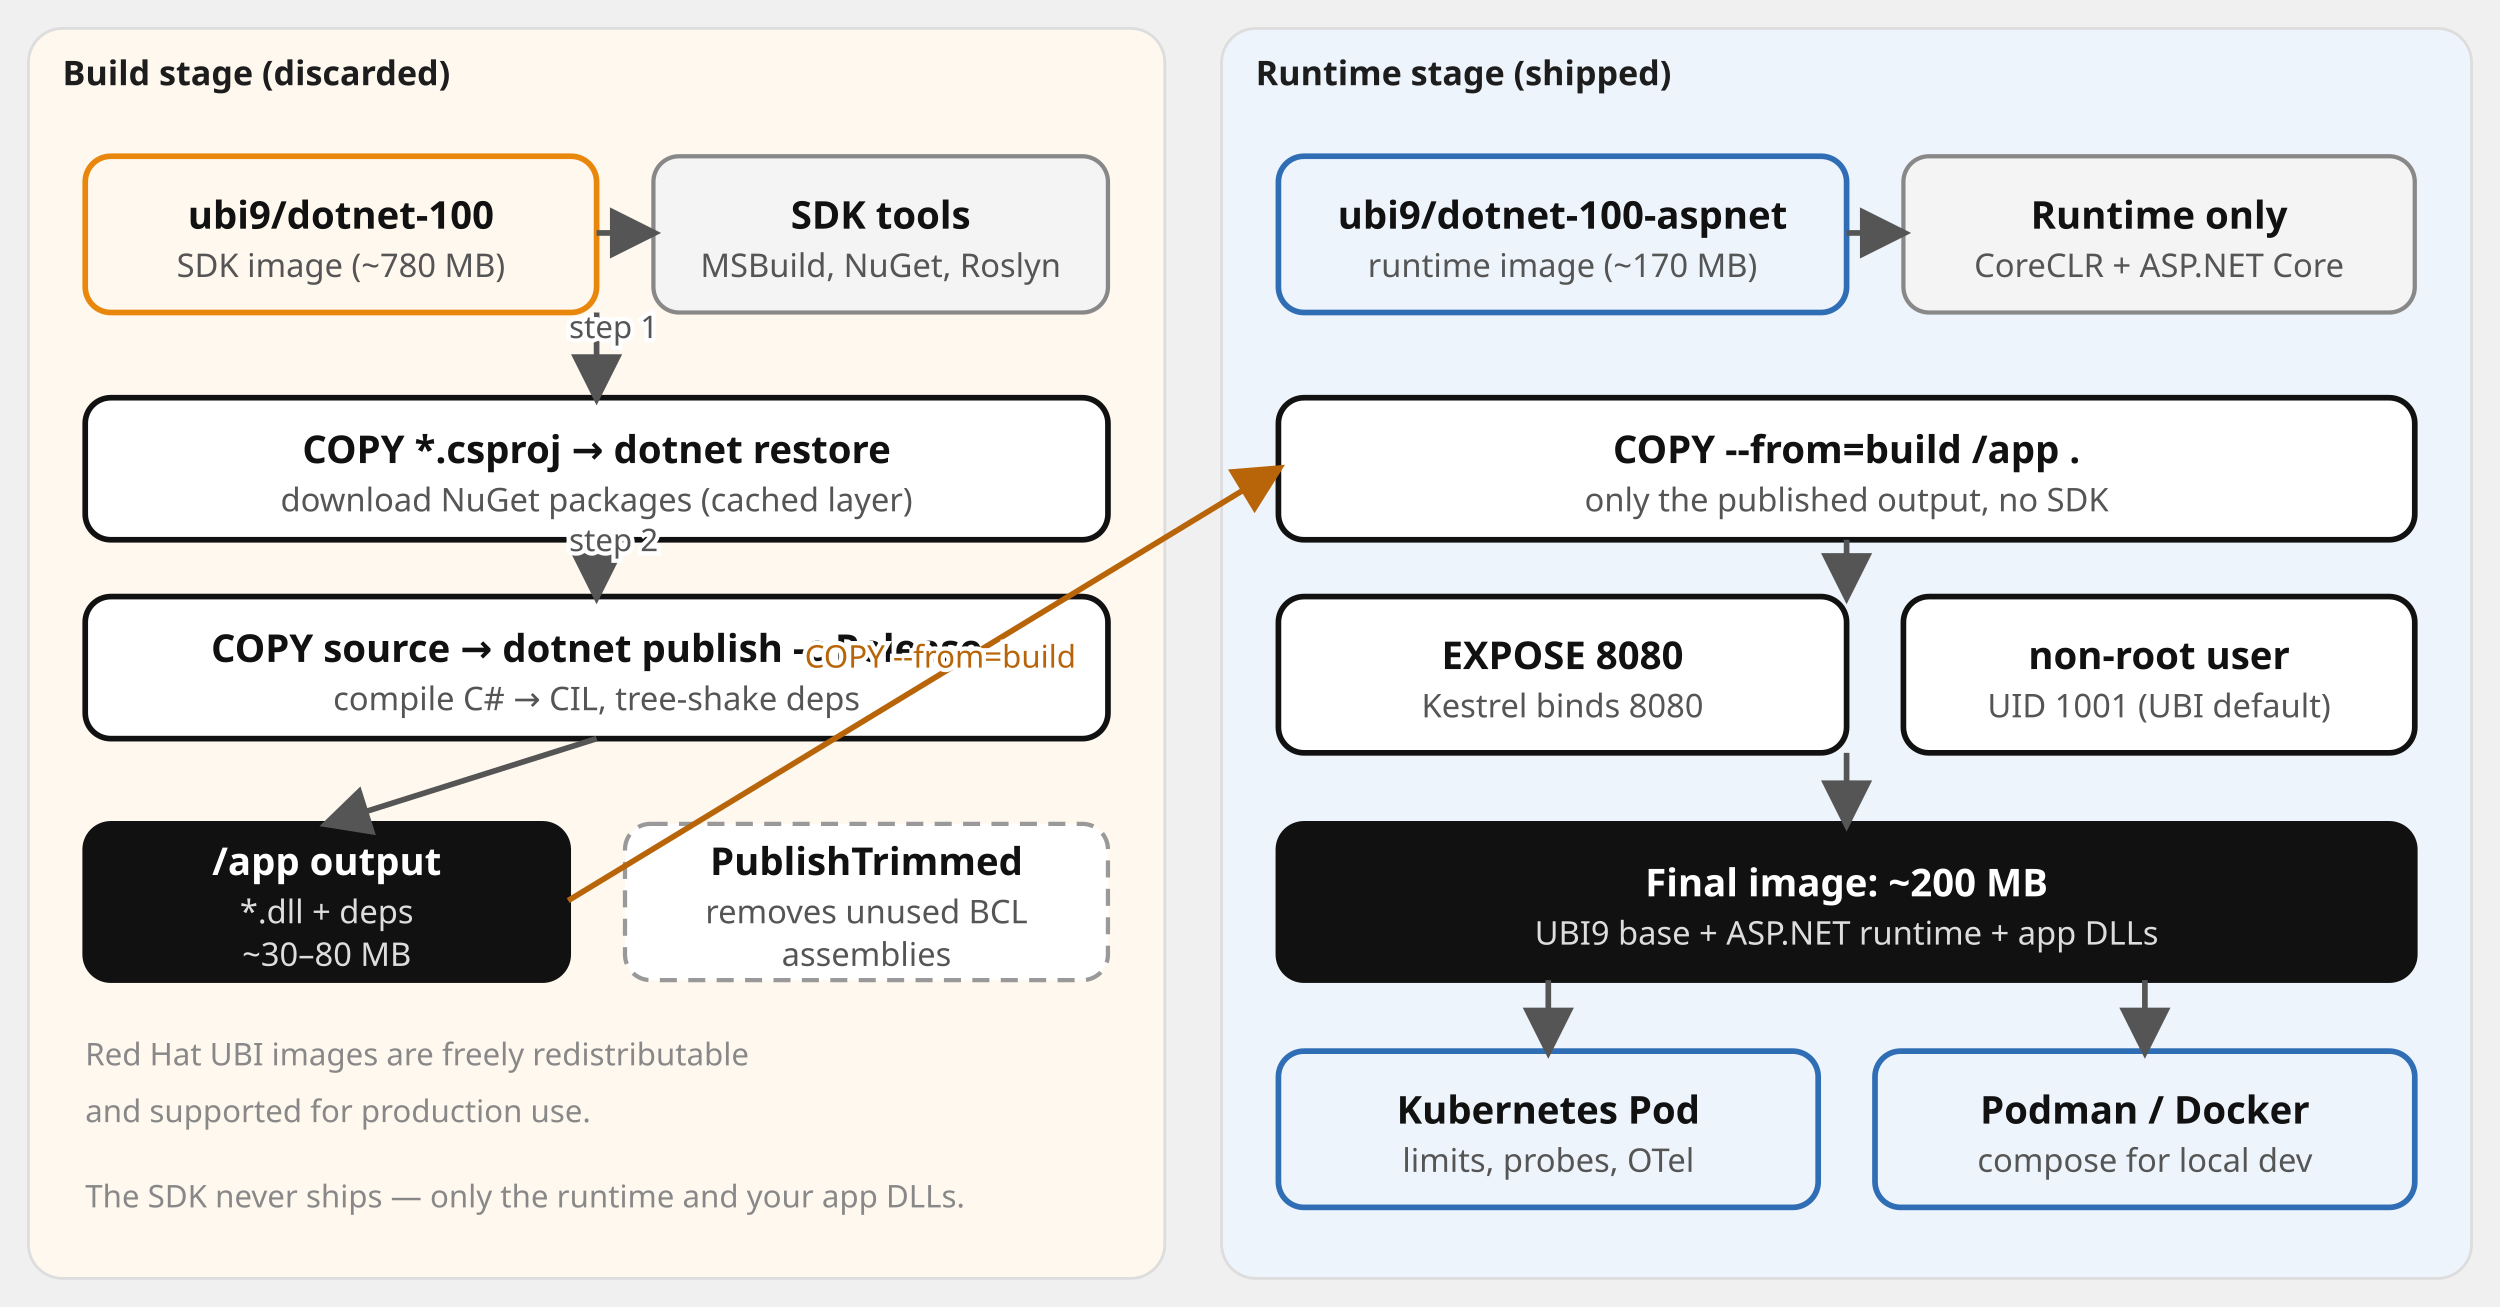
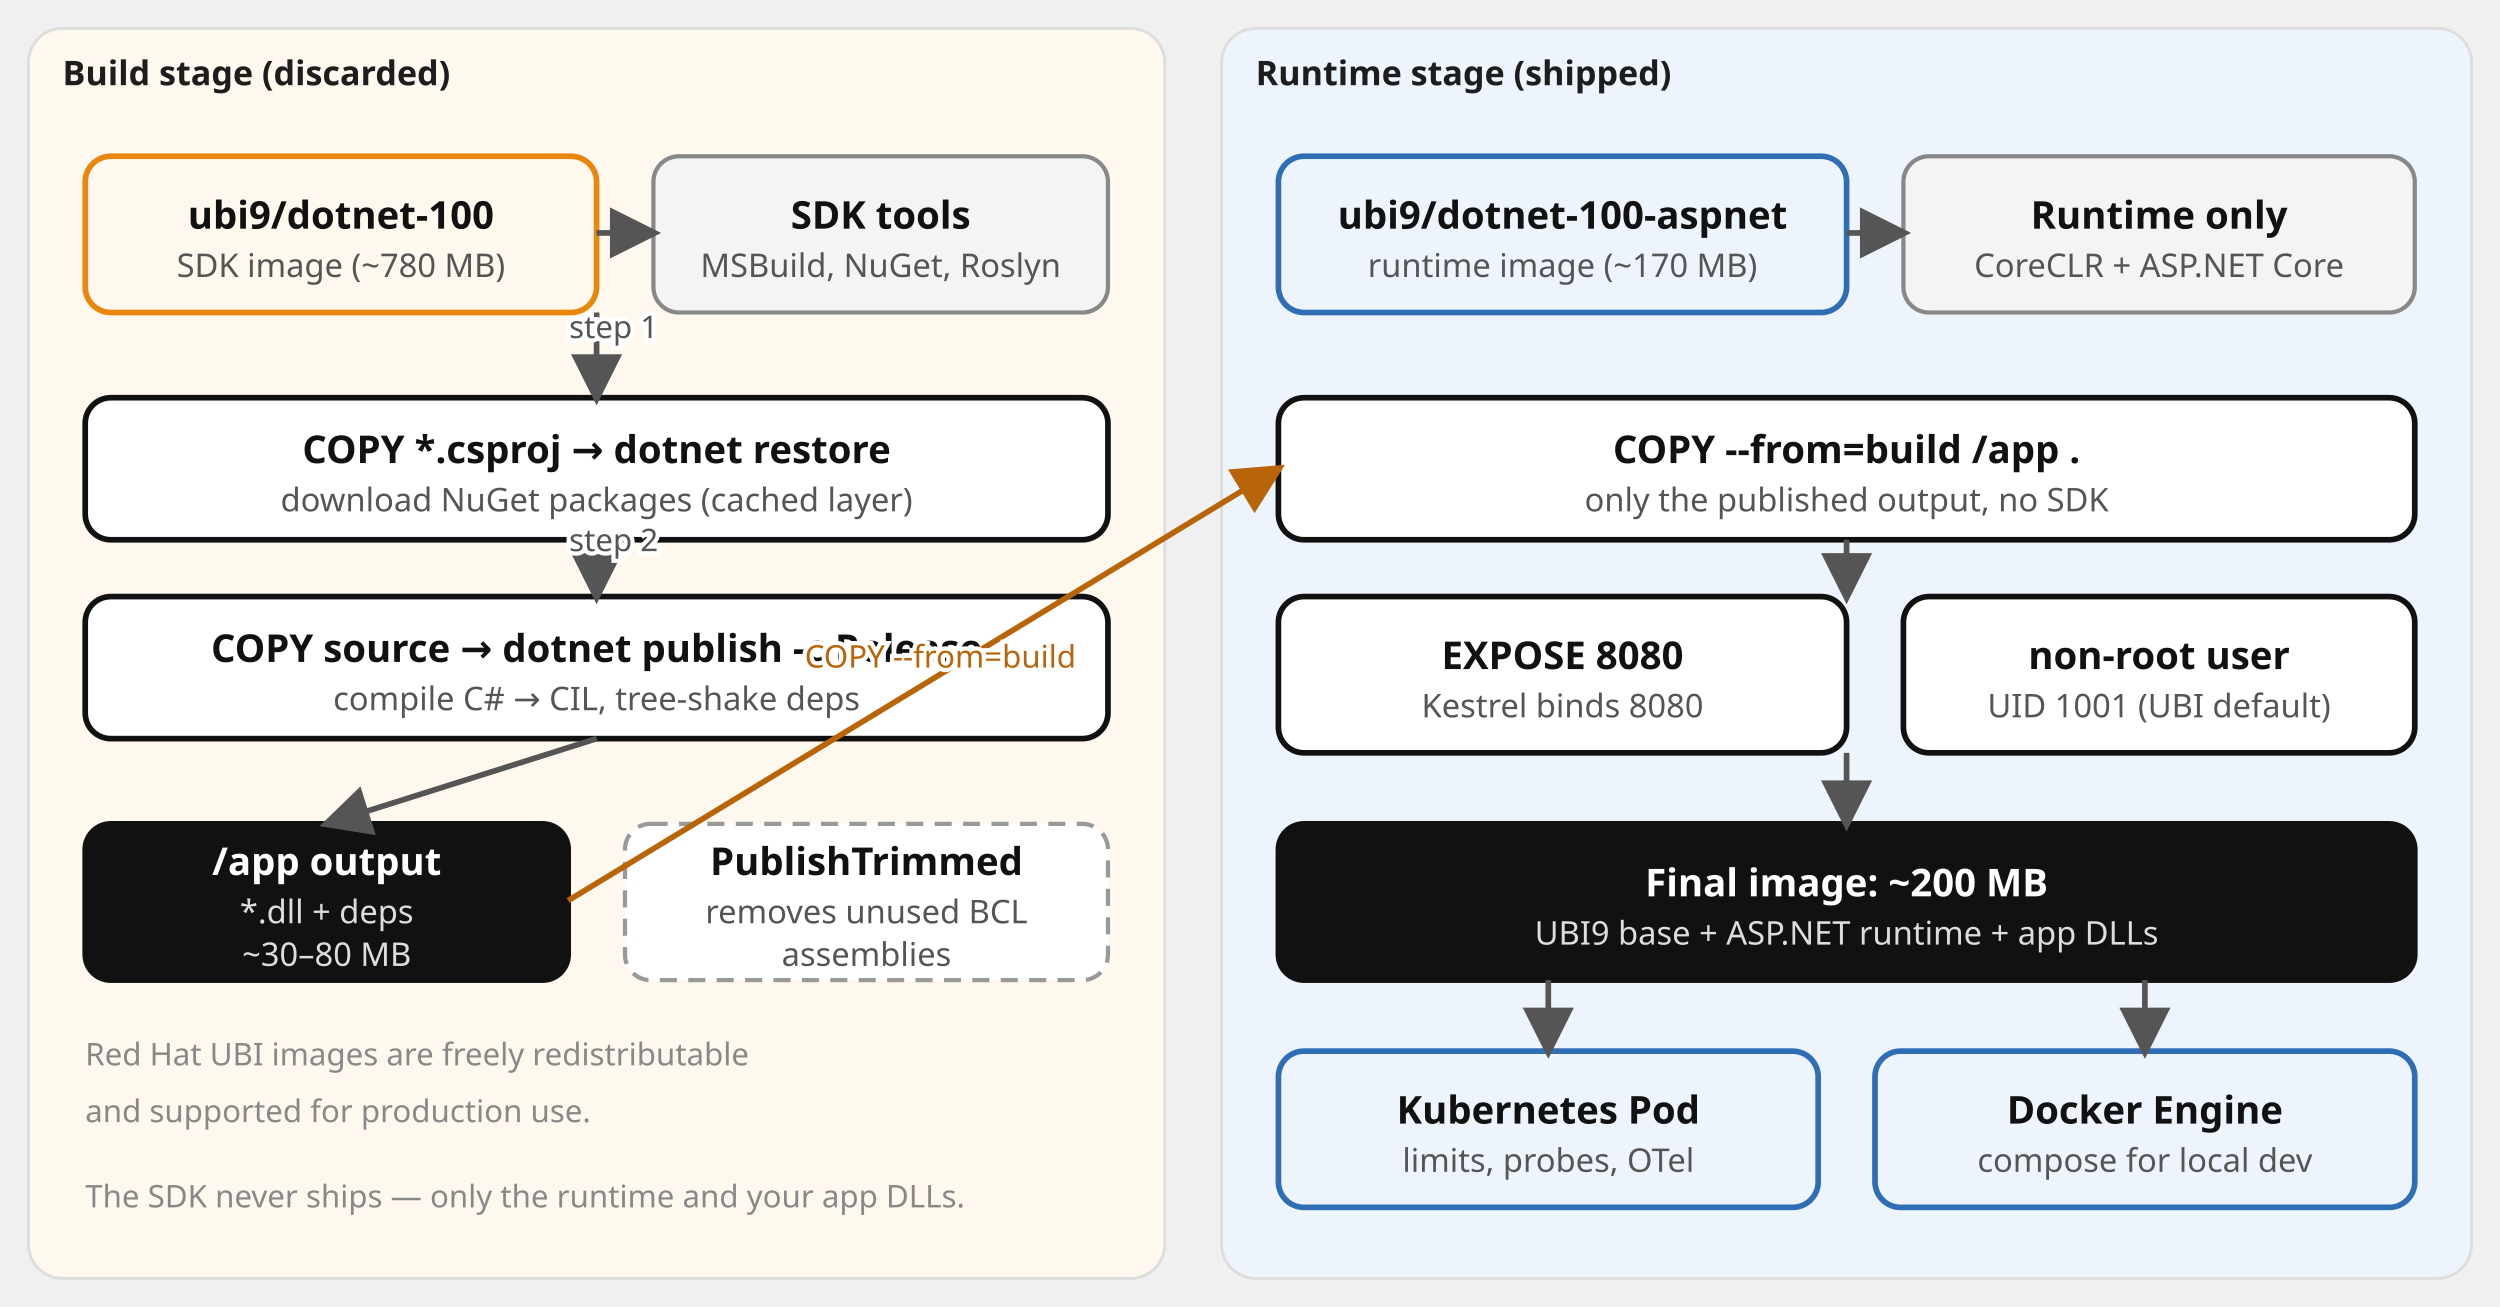
<svg xmlns="http://www.w3.org/2000/svg" viewBox="0 0 880 460" font-family="'Red Hat Text', system-ui, sans-serif" role="img">
  <defs>
    <marker id="a" viewBox="0 0 10 10" refX="8.5" refY="5" markerWidth="9" markerHeight="9" orient="auto-start-reverse">
      <path d="M0,0 L10,5 L0,10 z" fill="#555" />
    </marker>
    <marker id="am" viewBox="0 0 10 10" refX="8.5" refY="5" markerWidth="9" markerHeight="9" orient="auto-start-reverse">
      <path d="M0,0 L10,5 L0,10 z" fill="#b8650a" />
    </marker>
  </defs>
  <rect x="10" y="10" width="400" height="440" rx="12" fill="#fff8ef" stroke="#ddd" />
  <text x="22" y="30" font-size="12" font-weight="700" fill="#1d1d1d">Build stage (discarded)</text>
  <rect x="430" y="10" width="440" height="440" rx="12" fill="#eef4fb" stroke="#ddd" />
  <text x="442" y="30" font-size="12" font-weight="700" fill="#1d1d1d">Runtime stage (shipped)</text>
  <rect x="30" y="55" width="180" height="55" rx="9" fill="#fff8ef" stroke="#e8870c" stroke-width="2" />
  <text x="120.0" y="80.5" font-size="13.5" font-weight="700" fill="#111111" text-anchor="middle">ubi9/dotnet-100</text>
  <text x="120.0" y="97.5" font-size="11.5" fill="#555555" text-anchor="middle">SDK image (~780 MB)</text>
  <rect x="230" y="55" width="160" height="55" rx="9" fill="#f4f4f4" stroke="#888888" stroke-width="1.5" />
  <text x="310.0" y="80.5" font-size="13.5" font-weight="700" fill="#111111" text-anchor="middle">SDK tools</text>
  <text x="310.0" y="97.5" font-size="11.5" fill="#555555" text-anchor="middle">MSBuild, NuGet, Roslyn</text>
  <rect x="30" y="140" width="360" height="50" rx="9" fill="#ffffff" stroke="#111111" stroke-width="2" />
  <text x="210.0" y="163.0" font-size="13.5" font-weight="700" fill="#111111" text-anchor="middle">COPY *.csproj → dotnet restore</text>
  <text x="210.0" y="180.0" font-size="11.5" fill="#555555" text-anchor="middle">download NuGet packages (cached layer)</text>
  <rect x="30" y="210" width="360" height="50" rx="9" fill="#ffffff" stroke="#111111" stroke-width="2" />
  <text x="210.0" y="233.0" font-size="13.5" font-weight="700" fill="#111111" text-anchor="middle">COPY source → dotnet publish -c Release</text>
  <text x="210.0" y="250.0" font-size="11.5" fill="#555555" text-anchor="middle">compile C# → CIL, tree-shake deps</text>
  <rect x="30" y="290" width="170" height="55" rx="9" fill="#111111" stroke="#111111" stroke-width="2" />
  <text x="115.0" y="308.0" font-size="13.5" font-weight="700" fill="#ffffff" text-anchor="middle">/app output</text>
  <text x="115.0" y="325.0" font-size="11.5" fill="#dddddd" text-anchor="middle">*.dll + deps</text>
  <text x="115.0" y="340.0" font-size="11.5" fill="#dddddd" text-anchor="middle">~30–80 MB</text>
  <rect x="220" y="290" width="170" height="55" rx="9" fill="#ffffff" stroke="#999999" stroke-width="1.5" stroke-dasharray="6 4" />
  <text x="305.0" y="308.0" font-size="13.5" font-weight="700" fill="#111111" text-anchor="middle">PublishTrimmed</text>
  <text x="305.0" y="325.0" font-size="11.5" fill="#555555" text-anchor="middle">removes unused BCL</text>
  <text x="305.0" y="340.0" font-size="11.5" fill="#555555" text-anchor="middle">assemblies</text>
  <rect x="450" y="55" width="200" height="55" rx="9" fill="#eef4fb" stroke="#2f6db5" stroke-width="2" />
  <text x="550.0" y="80.5" font-size="13.5" font-weight="700" fill="#111111" text-anchor="middle">ubi9/dotnet-100-aspnet</text>
  <text x="550.0" y="97.5" font-size="11.5" fill="#555555" text-anchor="middle">runtime image (~170 MB)</text>
  <rect x="670" y="55" width="180" height="55" rx="9" fill="#f4f4f4" stroke="#888888" stroke-width="1.5" />
  <text x="760.0" y="80.5" font-size="13.5" font-weight="700" fill="#111111" text-anchor="middle">Runtime only</text>
  <text x="760.0" y="97.5" font-size="11.5" fill="#555555" text-anchor="middle">CoreCLR + ASP.NET Core</text>
  <rect x="450" y="140" width="400" height="50" rx="9" fill="#ffffff" stroke="#111111" stroke-width="2" />
  <text x="650.0" y="163.0" font-size="13.5" font-weight="700" fill="#111111" text-anchor="middle">COPY --from=build /app .</text>
  <text x="650.0" y="180.0" font-size="11.5" fill="#555555" text-anchor="middle">only the published output, no SDK</text>
  <rect x="450" y="210" width="200" height="55" rx="9" fill="#ffffff" stroke="#111111" stroke-width="2" />
  <text x="550.0" y="235.5" font-size="13.5" font-weight="700" fill="#111111" text-anchor="middle">EXPOSE 8080</text>
  <text x="550.0" y="252.5" font-size="11.5" fill="#555555" text-anchor="middle">Kestrel binds 8080</text>
  <rect x="670" y="210" width="180" height="55" rx="9" fill="#ffffff" stroke="#111111" stroke-width="2" />
  <text x="760.0" y="235.5" font-size="13.5" font-weight="700" fill="#111111" text-anchor="middle">non-root user</text>
  <text x="760.0" y="252.5" font-size="11.5" fill="#555555" text-anchor="middle">UID 1001 (UBI default)</text>
  <rect x="450" y="290" width="400" height="55" rx="9" fill="#111111" stroke="#111111" stroke-width="2" />
  <text x="650.0" y="315.5" font-size="13.5" font-weight="700" fill="#ffffff" text-anchor="middle">Final image: ~200 MB</text>
  <text x="650.0" y="332.5" font-size="11.5" fill="#dddddd" text-anchor="middle">UBI9 base + ASP.NET runtime + app DLLs</text>
  <rect x="450" y="370" width="190" height="55" rx="9" fill="#eef4fb" stroke="#2f6db5" stroke-width="2" />
  <text x="545.0" y="395.5" font-size="13.5" font-weight="700" fill="#111111" text-anchor="middle">Kubernetes Pod</text>
  <text x="545.0" y="412.5" font-size="11.5" fill="#555555" text-anchor="middle">limits, probes, OTel</text>
  <rect x="660" y="370" width="190" height="55" rx="9" fill="#eef4fb" stroke="#2f6db5" stroke-width="2" />
-   <text x="755.0" y="395.5" font-size="13.5" font-weight="700" fill="#111111" text-anchor="middle">Podman / Docker</text>
+   <text x="755.0" y="395.5" font-size="13.5" font-weight="700" fill="#111111" text-anchor="middle">Docker Engine</text>
  <text x="755.0" y="412.5" font-size="11.5" fill="#555555" text-anchor="middle">compose for local dev</text>
  <path d="M210,82 L230,82" fill="none" stroke="#555" stroke-width="2" marker-end="url(#a)" />
  <path d="M210,110 L210,140" fill="none" stroke="#555" stroke-width="2" marker-end="url(#a)" />
  <text x="216.0" y="119.0" font-size="11" fill="#ffffff" stroke="#ffffff" stroke-width="3" paint-order="stroke" text-anchor="middle">step 1</text>
  <text x="216.0" y="119.0" font-size="11" fill="#555" text-anchor="middle">step 1</text>
  <path d="M210,190 L210,210" fill="none" stroke="#555" stroke-width="2" marker-end="url(#a)" />
  <text x="216.0" y="194.0" font-size="11" fill="#ffffff" stroke="#ffffff" stroke-width="3" paint-order="stroke" text-anchor="middle">step 2</text>
  <text x="216.0" y="194.0" font-size="11" fill="#555" text-anchor="middle">step 2</text>
  <path d="M210,260 L115,290" fill="none" stroke="#555" stroke-width="2" marker-end="url(#a)" />
  <path d="M200,317 L450,165" fill="none" stroke="#b8650a" stroke-width="2" marker-end="url(#am)" />
  <text x="331.0" y="235.0" font-size="11" fill="#ffffff" stroke="#ffffff" stroke-width="3" paint-order="stroke" text-anchor="middle">COPY --from=build</text>
  <text x="331.0" y="235.0" font-size="11" fill="#b8650a" text-anchor="middle">COPY --from=build</text>
  <path d="M650,82 L670,82" fill="none" stroke="#555" stroke-width="2" marker-end="url(#a)" />
  <path d="M650,190 L650,210" fill="none" stroke="#555" stroke-width="2" marker-end="url(#a)" />
  <path d="M650,265 L650,290" fill="none" stroke="#555" stroke-width="2" marker-end="url(#a)" />
  <path d="M545,345 L545,370" fill="none" stroke="#555" stroke-width="2" marker-end="url(#a)" />
  <path d="M755,345 L755,370" fill="none" stroke="#555" stroke-width="2" marker-end="url(#a)" />
  <text x="30" y="375" font-size="11" fill="#888888" text-anchor="start">Red Hat UBI images are freely redistributable</text>
  <text x="30" y="395" font-size="11" fill="#888888" text-anchor="start">and supported for production use.</text>
  <text x="30" y="425" font-size="11" fill="#888888" text-anchor="start">The SDK never ships — only the runtime and your app DLLs.</text>
</svg>
